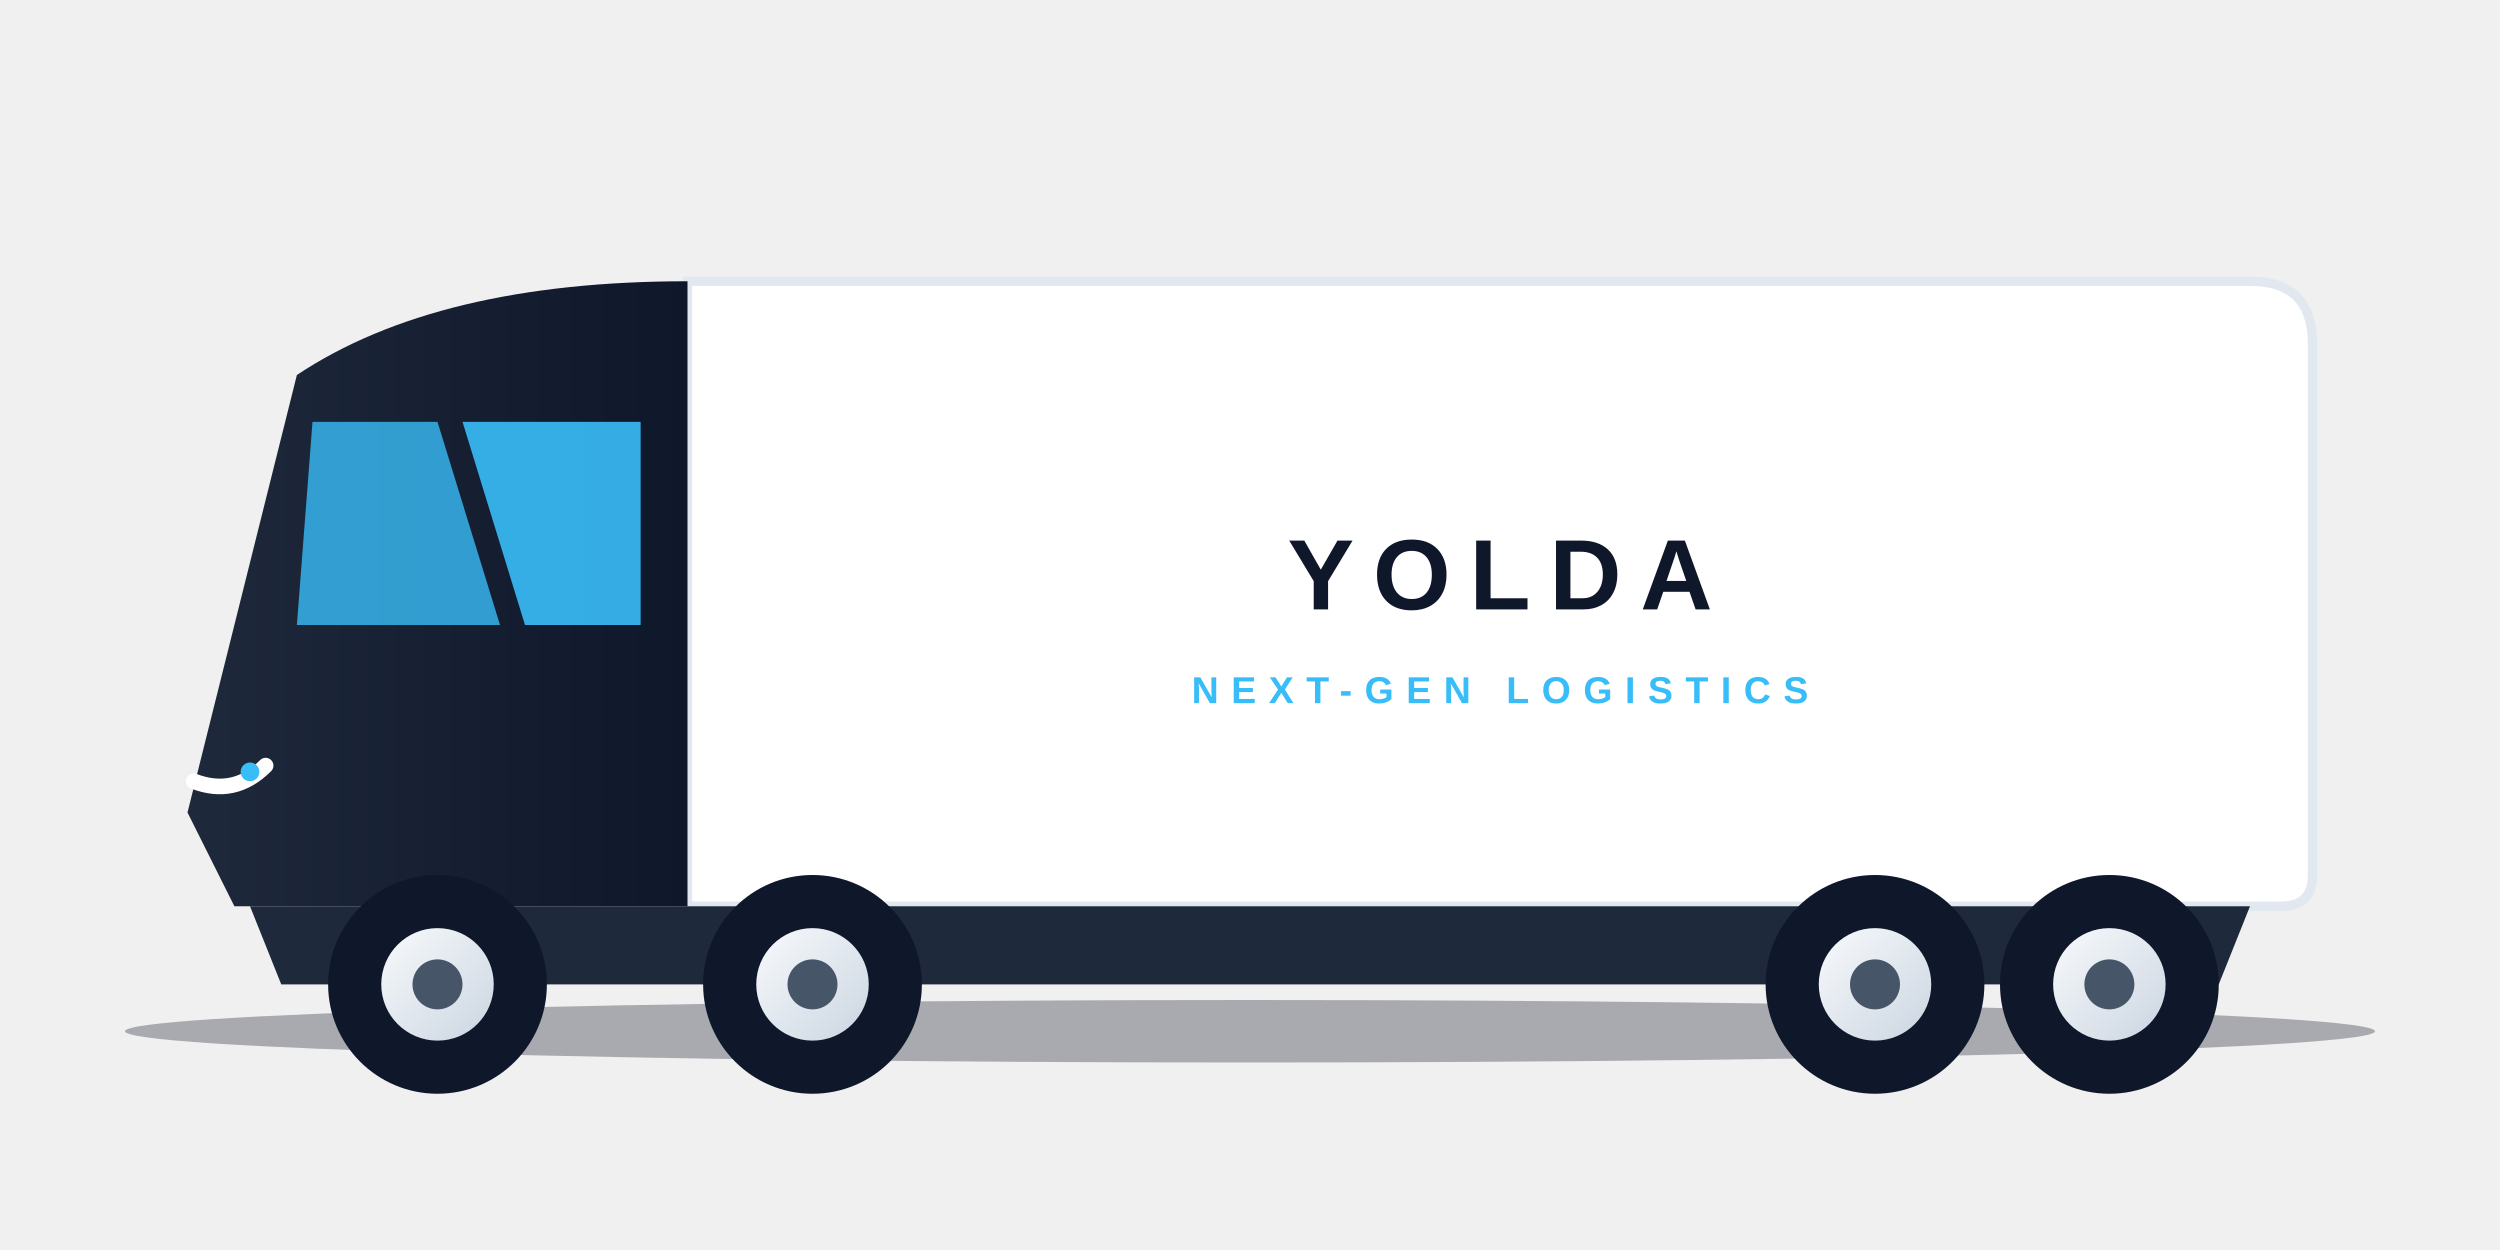
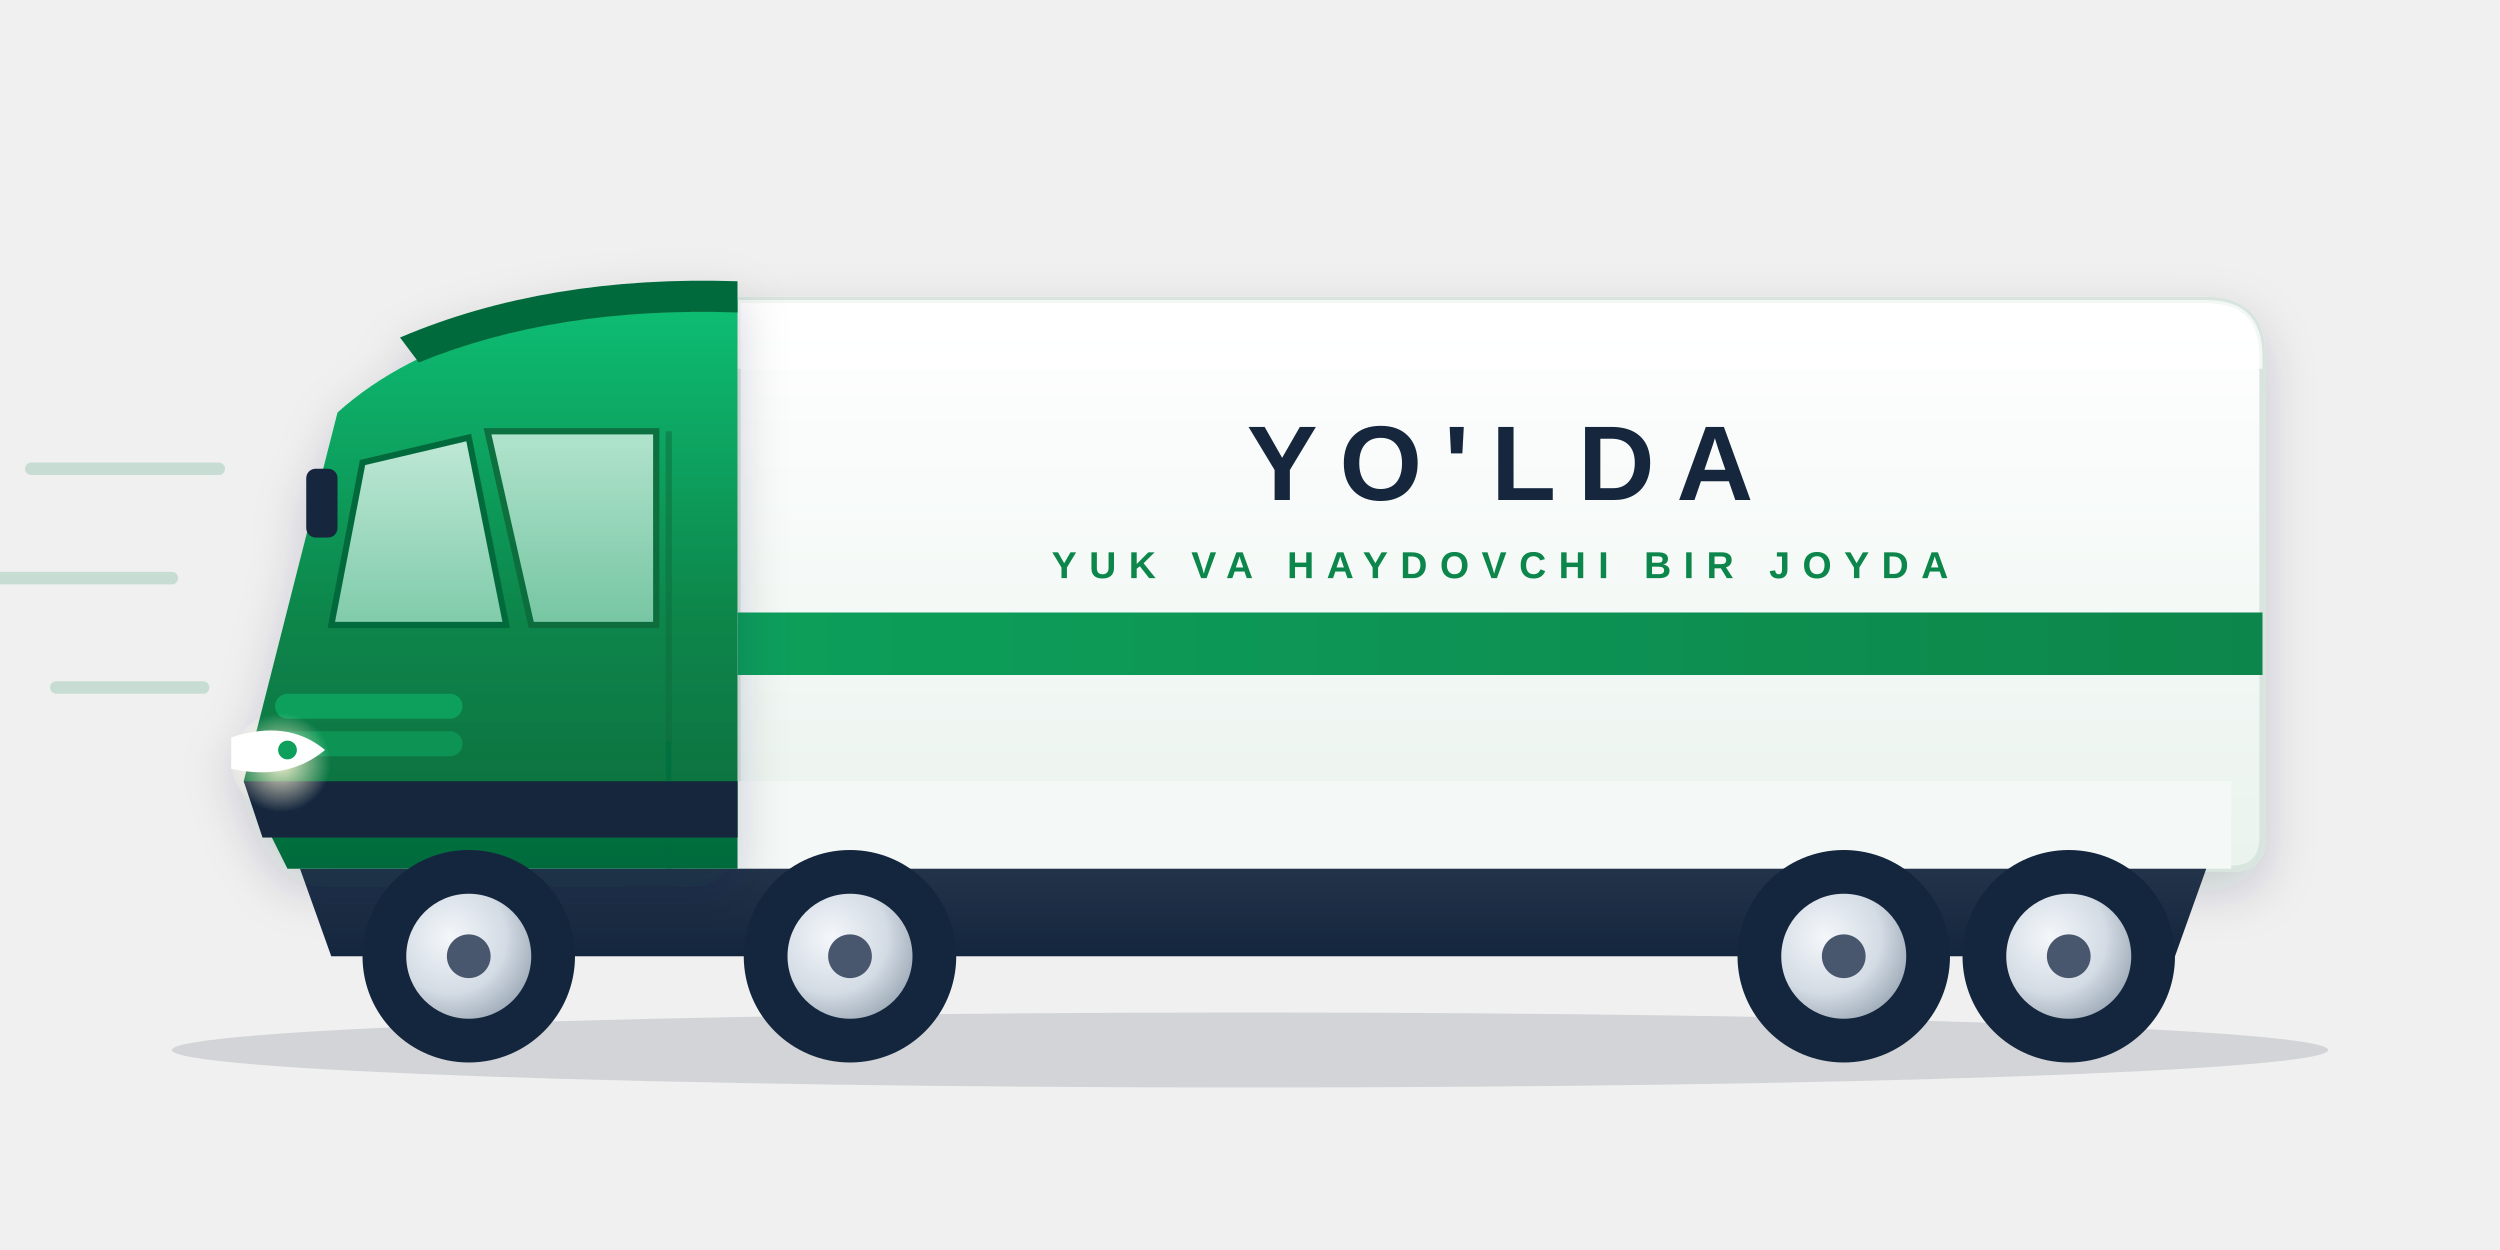
<svg xmlns="http://www.w3.org/2000/svg" viewBox="0 0 800 400" width="100%" height="100%">
  <defs>
-     <linearGradient id="bodyGrad" x1="0" y1="0" x2="1" y2="0">
-       <stop offset="0%" stop-color="#1e293b" />
-       <stop offset="100%" stop-color="#0f172a" />
+     <linearGradient id="cabGrad" x1="0" y1="0" x2="0" y2="1">
+       <stop offset="0%" stop-color="#0FBE73" />
+       <stop offset="55%" stop-color="#09864B" />
+       <stop offset="100%" stop-color="#066B3C" />
    </linearGradient>
-     <linearGradient id="neonGrad" x1="0" y1="0" x2="1" y2="0">
-       <stop offset="0%" stop-color="#38bdf8" />
-       <stop offset="100%" stop-color="#0369a1" />
+     <linearGradient id="trailerGrad" x1="0" y1="0" x2="0" y2="1">
+       <stop offset="0%" stop-color="#FFFFFF" />
+       <stop offset="100%" stop-color="#EAF3EE" />
    </linearGradient>
-     <linearGradient id="wheelHub" x1="0" y1="0" x2="1" y2="1">
-       <stop offset="0%" stop-color="#f8fafc" />
-       <stop offset="100%" stop-color="#cbd5e1" />
+     <linearGradient id="glassGrad" x1="0" y1="0" x2="0" y2="1">
+       <stop offset="0%" stop-color="#BFE8D6" />
+       <stop offset="100%" stop-color="#7FCBAA" />
    </linearGradient>
+     <linearGradient id="stripeGrad" x1="0" y1="0" x2="1" y2="0">
+       <stop offset="0%" stop-color="#0A9F5B" />
+       <stop offset="100%" stop-color="#09864B" />
+     </linearGradient>
+     <radialGradient id="wheelHub" cx="0.35" cy="0.35" r="0.75">
+       <stop offset="0%" stop-color="#F4F7FA" />
+       <stop offset="60%" stop-color="#D3DBE4" />
+       <stop offset="100%" stop-color="#9AA7B4" />
+     </radialGradient>
+     <radialGradient id="headGlow" cx="0.5" cy="0.5" r="0.5">
+       <stop offset="0%" stop-color="#FFF7D6" stop-opacity="0.95" />
+       <stop offset="100%" stop-color="#FFF7D6" stop-opacity="0" />
+     </radialGradient>
+     <linearGradient id="chassisGrad" x1="0" y1="0" x2="0" y2="1">
+       <stop offset="0%" stop-color="#22334A" />
+       <stop offset="100%" stop-color="#14263D" />
+     </linearGradient>
+     <filter id="softShadow" x="-20%" y="-20%" width="140%" height="140%">
+       <feDropShadow dx="0" dy="6" stdDeviation="8" flood-color="#14263D" flood-opacity="0.18" />
+     </filter>
  </defs>
-   <ellipse cx="400" cy="330" rx="360" ry="10" fill="#020617" opacity="0.3" />
-   <path d="M 220 90 L 720 90 Q 740 90 740 110 L 740 280 Q 740 290 730 290 L 220 290 Z" fill="#ffffff" stroke="#e2e8f0" stroke-width="3" />
-   <path d="M 100 240 L 740 240" stroke="url(#neonGrad)" stroke-width="6" stroke-linecap="round" />
-   <text x="480" y="195" font-family="Segoe UI, Arial, sans-serif" font-size="32" font-weight="800" fill="#0f172a" text-anchor="middle" letter-spacing="6">YOLDA</text>
-   <text x="480" y="225" font-family="Segoe UI, Arial, sans-serif" font-size="12" font-weight="600" fill="#38bdf8" text-anchor="middle" letter-spacing="4">NEXT-GEN LOGISTICS</text>
-   <path d="M 80 290 L 720 290 L 710 315 L 90 315 Z" fill="#1e293b" />
-   <path d="M 60 260 L 95 120 Q 140 90 220 90 L 220 290 L 75 290 Z" fill="url(#bodyGrad)" />
-   <path d="M 100 135 L 140 135 L 160 200 L 95 200 Z" fill="#38bdf8" opacity="0.8" />
-   <path d="M 148 135 L 205 135 L 205 200 L 168 200 Z" fill="#38bdf8" opacity="0.9" />
-   <path d="M 62 250 Q 75 255 85 245" fill="none" stroke="#ffffff" stroke-width="5" stroke-linecap="round" />
-   <circle cx="80" cy="247" r="3" fill="#38bdf8" />
-   <g transform="translate(140, 315)">
-     <circle cx="0" cy="0" r="35" fill="#0f172a" />
-     <circle cx="0" cy="0" r="18" fill="url(#wheelHub)" />
-     <circle cx="0" cy="0" r="8" fill="#475569" />
+   <ellipse cx="400" cy="336" rx="345" ry="12" fill="#14263D" opacity="0.14" />
+   <g stroke="#09864B" stroke-width="4" stroke-linecap="round" opacity="0.18">
+     <line x1="10" y1="150" x2="70" y2="150" />
+     <line x1="0" y1="185" x2="55" y2="185" />
+     <line x1="18" y1="220" x2="65" y2="220" />
  </g>
-   <g transform="translate(260, 315)">
-     <circle cx="0" cy="0" r="35" fill="#0f172a" />
-     <circle cx="0" cy="0" r="18" fill="url(#wheelHub)" />
-     <circle cx="0" cy="0" r="8" fill="#475569" />
+   <g filter="url(#softShadow)">
+     <path d="M 236 96 L 706 96 Q 724 96 724 114 L 724 268 Q 724 278 714 278 L 236 278 Z" fill="url(#trailerGrad)" stroke="#D8E4DE" stroke-width="2" />
+     <rect x="236" y="196" width="488" height="20" fill="url(#stripeGrad)" />
+     <text x="480" y="160" font-family="'Segoe UI', Arial, sans-serif" font-size="34" font-weight="800" fill="#14263D" text-anchor="middle" letter-spacing="7">YO'LDA</text>
+     <text x="480" y="185" font-family="'Segoe UI', Arial, sans-serif" font-size="12" font-weight="600" fill="#09864B" text-anchor="middle" letter-spacing="4">YUK VA HAYDOVCHI BIR JOYDA</text>
+     <path d="M 236 250 L 714 250 L 714 278 L 236 278 Z" fill="#F4F8F6" />
+     <path d="M 236 96 L 706 96 Q 724 96 724 114 L 724 118 L 236 118 Z" fill="#FFFFFF" opacity="0.7" />
  </g>
-   <g transform="translate(600, 315)">
-     <circle cx="0" cy="0" r="35" fill="#0f172a" />
-     <circle cx="0" cy="0" r="18" fill="url(#wheelHub)" />
-     <circle cx="0" cy="0" r="8" fill="#475569" />
+   <path d="M 96 278 L 706 278 L 696 306 L 106 306 Z" fill="url(#chassisGrad)" />
+   <g filter="url(#softShadow)">
+     <path d="M 78 250 L 108 132 Q 148 96 236 96 L 236 278 L 92 278 Z" fill="url(#cabGrad)" />
+     <path d="M 128 108 Q 175 88 236 90 L 236 100 Q 178 98 134 116 Z" fill="#066B3C" />
+     <path d="M 116 148 L 150 140 L 162 200 L 106 200 Z" fill="url(#glassGrad)" stroke="#066B3C" stroke-width="2" />
+     <path d="M 156 138 L 210 138 L 210 200 L 170 200 Z" fill="url(#glassGrad)" opacity="0.92" stroke="#066B3C" stroke-width="2" />
+     <path d="M 214 138 L 214 278" stroke="#066B3C" stroke-width="2" opacity="0.5" />
+     <rect x="98" y="150" width="10" height="22" rx="3" fill="#14263D" />
+     <path d="M 78 250 L 236 250 L 236 268 L 84 268 Z" fill="#14263D" />
+     <rect x="88" y="222" width="60" height="8" rx="4" fill="#0A9F5B" />
+     <rect x="88" y="234" width="60" height="8" rx="4" fill="#0A9F5B" opacity="0.7" />
+     <circle cx="90" cy="244" r="16" fill="url(#headGlow)" />
+     <path d="M 74 236 Q 92 230 104 240 Q 92 250 74 246 Z" fill="#FFFFFF" />
+     <circle cx="92" cy="240" r="3" fill="#0A9F5B" />
  </g>
-   <g transform="translate(675, 315)">
-     <circle cx="0" cy="0" r="35" fill="#0f172a" />
-     <circle cx="0" cy="0" r="18" fill="url(#wheelHub)" />
-     <circle cx="0" cy="0" r="8" fill="#475569" />
+   <g>
+     <g transform="translate(150, 306)">
+       <circle r="34" fill="#14263D" />
+       <circle r="20" fill="url(#wheelHub)" />
+       <circle r="7" fill="#48566E" />
+     </g>
+     <g transform="translate(272, 306)">
+       <circle r="34" fill="#14263D" />
+       <circle r="20" fill="url(#wheelHub)" />
+       <circle r="7" fill="#48566E" />
+     </g>
+     <g transform="translate(590, 306)">
+       <circle r="34" fill="#14263D" />
+       <circle r="20" fill="url(#wheelHub)" />
+       <circle r="7" fill="#48566E" />
+     </g>
+     <g transform="translate(662, 306)">
+       <circle r="34" fill="#14263D" />
+       <circle r="20" fill="url(#wheelHub)" />
+       <circle r="7" fill="#48566E" />
+     </g>
  </g>
</svg>
